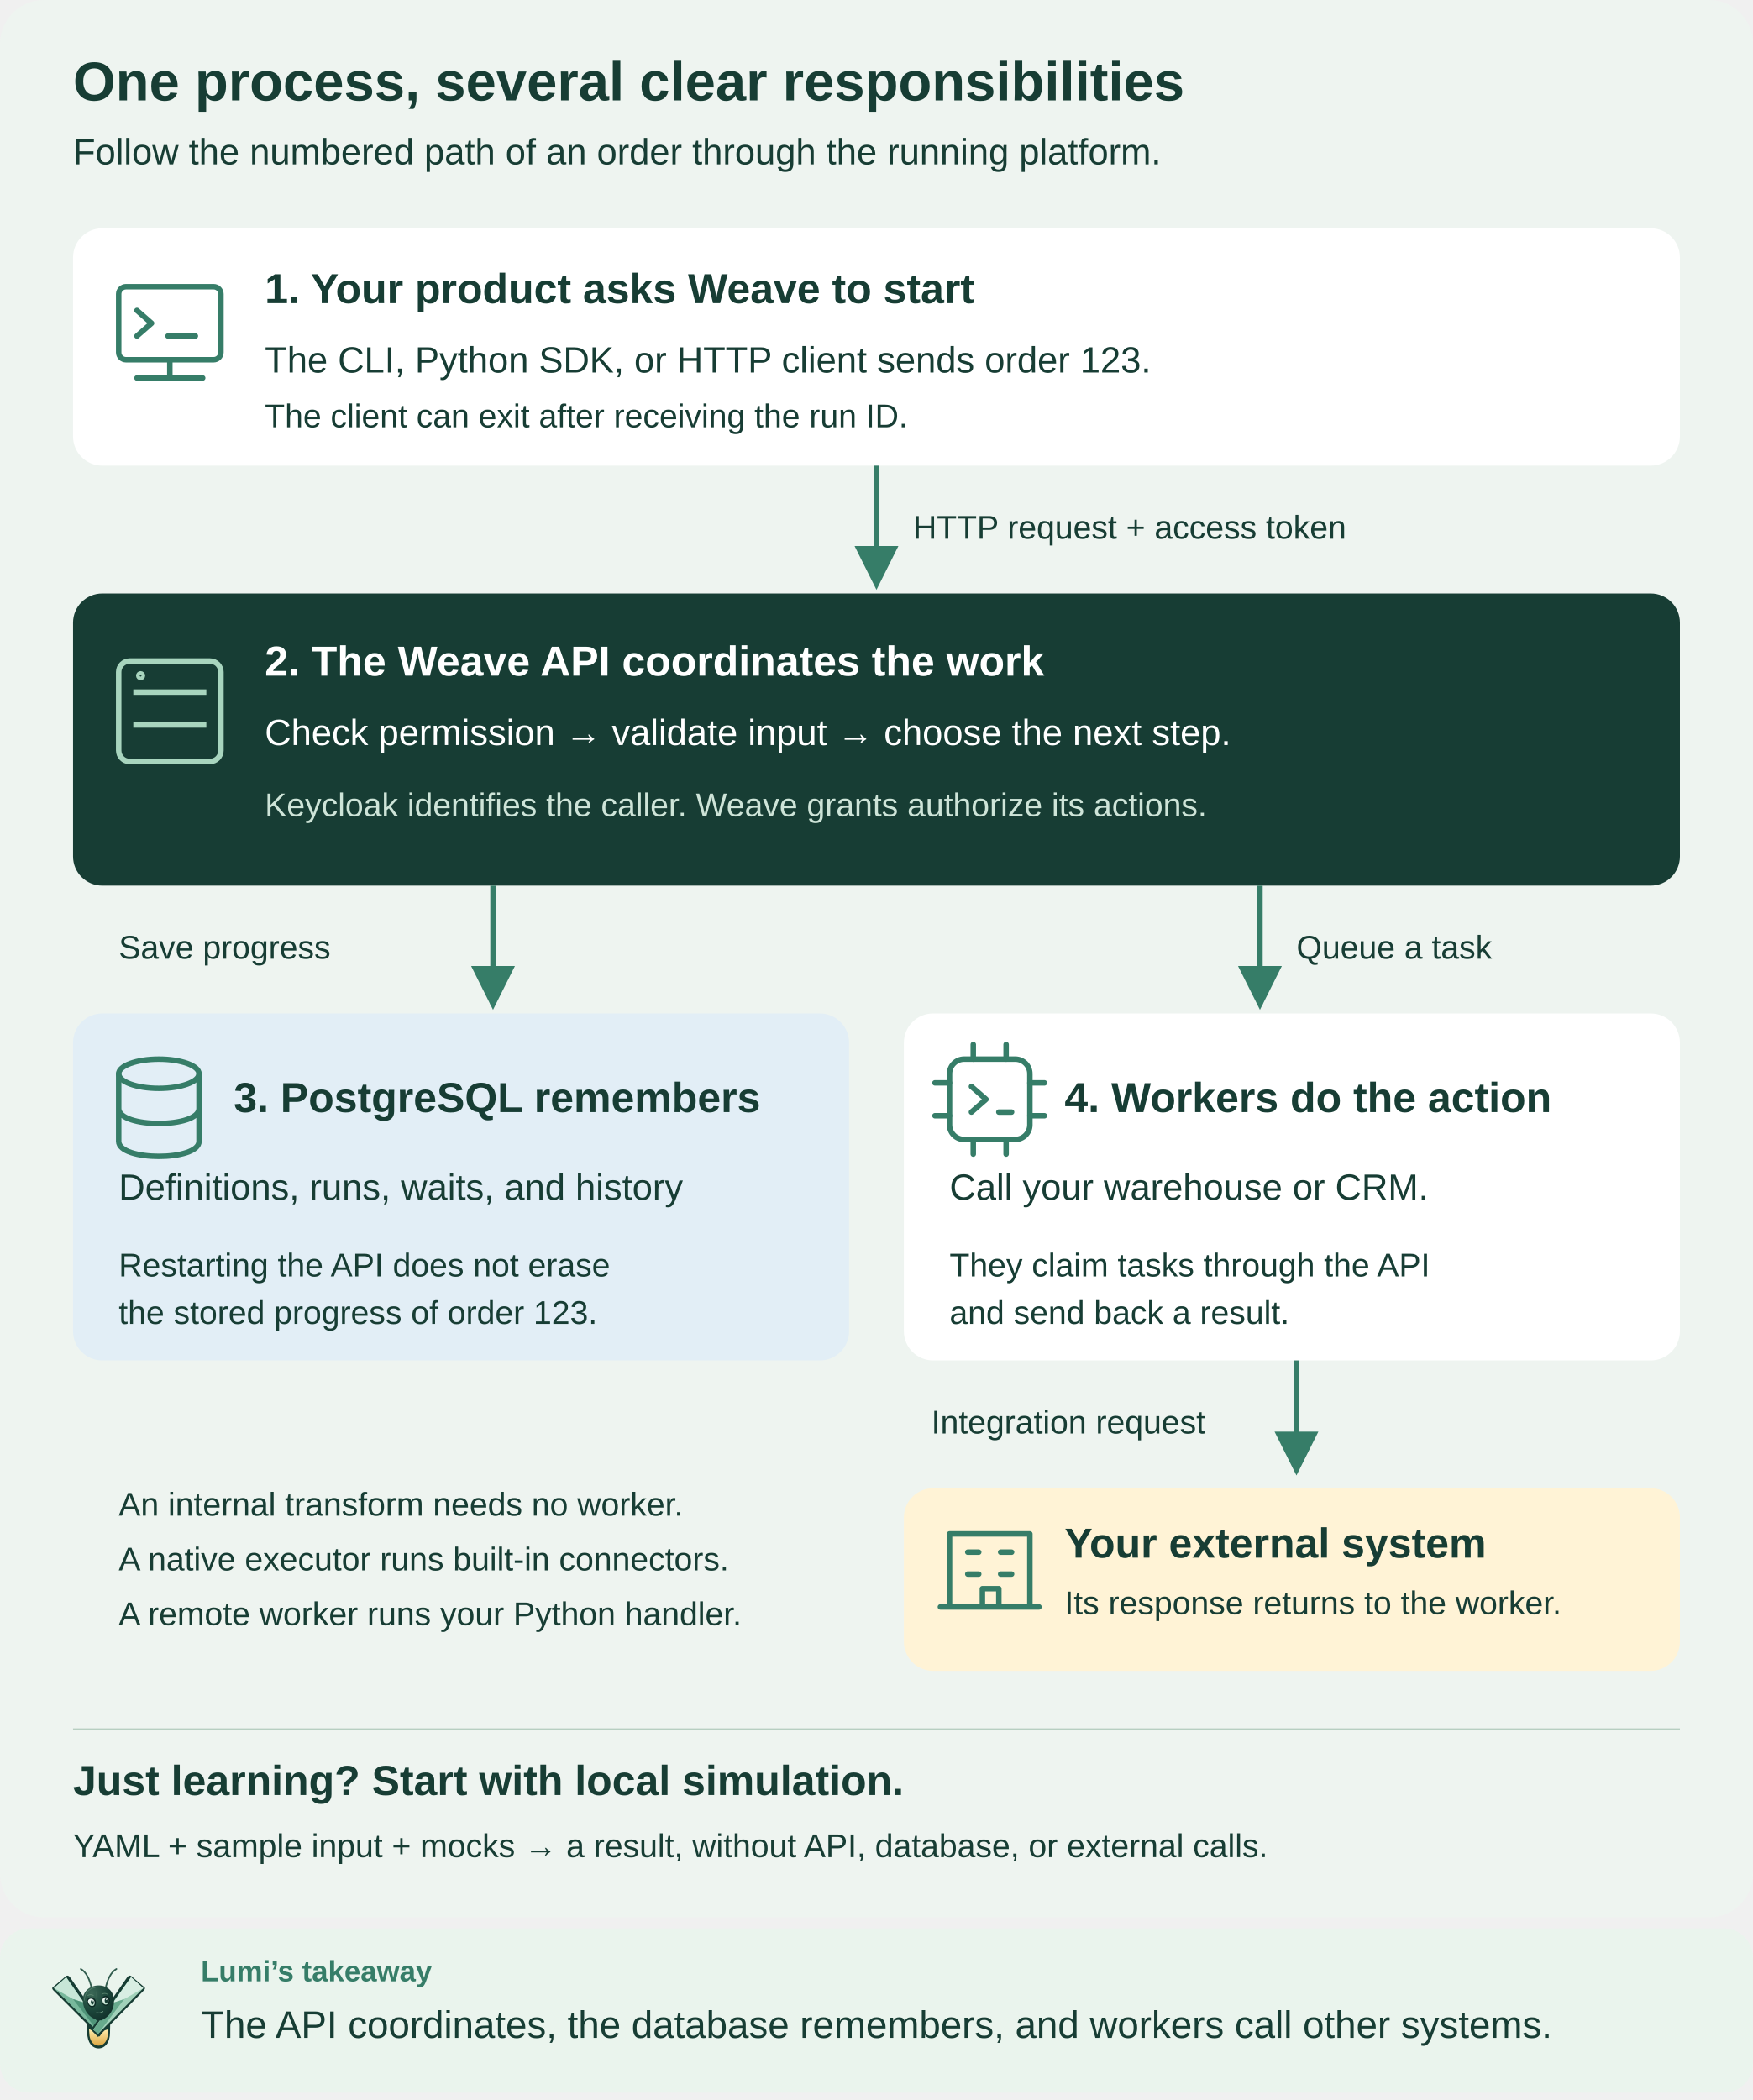
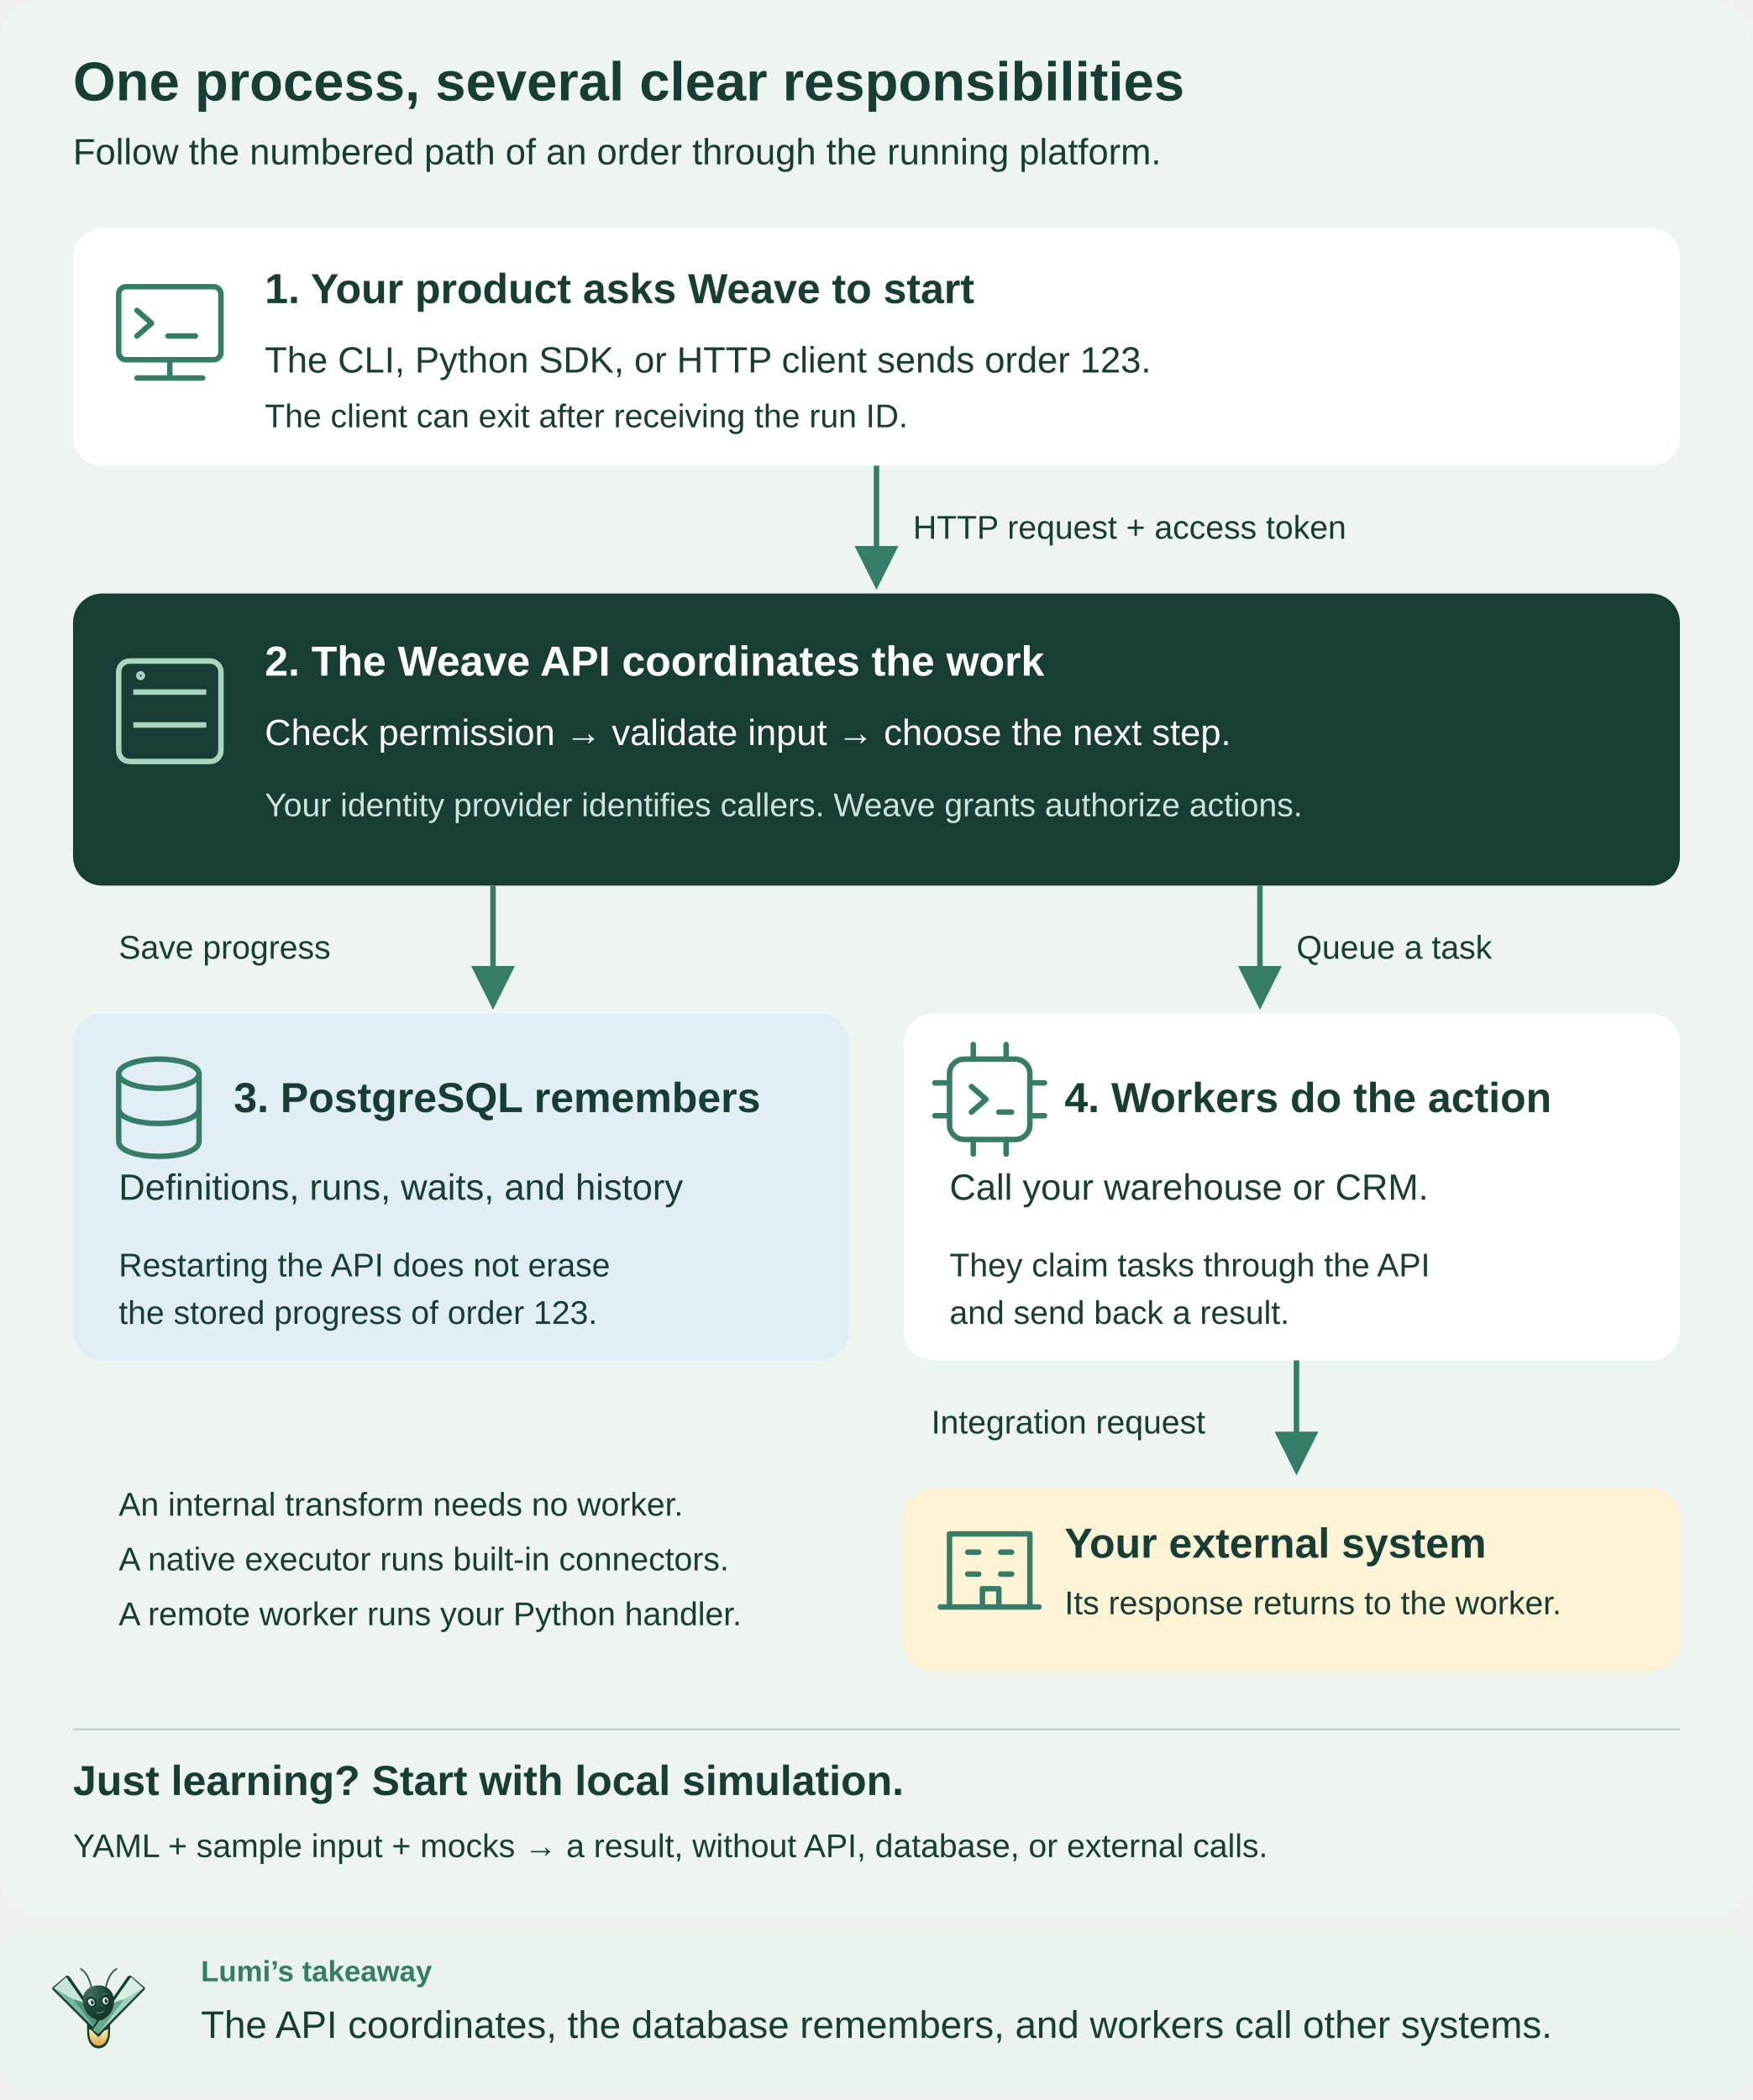
<svg xmlns="http://www.w3.org/2000/svg" width="960" height="1150" viewBox="0 0 960 1150" role="img" aria-labelledby="title desc">
  <defs>
    <marker id="arrow" markerWidth="8" markerHeight="8" refX="7" refY="4" orient="auto">
      <path d="M0 0L8 4L0 8Z" fill="#367D68" />
    </marker>
  </defs>
  <style>text{font-family:Arial,Helvetica,sans-serif;fill:#173D34}.title{font-size:30px;font-weight:700}.h{font-size:23px;font-weight:700}.p{font-size:20px}.note{font-size:18px}.arrow{fill:none;stroke:#367D68;stroke-width:3;marker-end:url(#arrow)}.icon{fill:none;stroke:#367D68;stroke-width:3;stroke-linecap:round;stroke-linejoin:round}</style>
  <rect width="960" height="1050" rx="24" fill="#EEF4F0" />
  <text class="title" x="40" y="55">One process, several clear responsibilities</text>
  <text class="p" x="40" y="90">Follow the numbered path of an order through the running platform.</text>
  <rect x="40" y="125" width="880" height="130" rx="16" fill="white" />
  <g class="icon" transform="translate(65 157)">
    <rect width="56" height="40" rx="4" />
    <path d="M10 50h36M28 40v10M10 13l8 7-8 7M27 27h15" />
  </g>
  <text class="h" x="145" y="166">1. Your product asks Weave to start</text>
  <text class="p" x="145" y="204">The CLI, Python SDK, or HTTP client sends order 123.</text>
  <text class="note" x="145" y="234">The client can exit after receiving the run ID.</text>
  <path class="arrow" d="M480 255v65" />
  <text class="note" x="500" y="295">HTTP request + access token</text>
  <rect x="40" y="325" width="880" height="160" rx="16" fill="#173D34" />
  <g transform="translate(65 362)" fill="none" stroke="#A8D5BE" stroke-width="3">
    <rect width="56" height="55" rx="6" />
    <path d="M8 17h40M8 35h40" />
    <circle cx="12" cy="8" r="1" />
  </g>
  <text x="145" y="370" fill="white" style="fill:white" class="h">2. The Weave API coordinates the work</text>
  <text x="145" y="408" fill="white" style="fill:white" class="p">Check permission → validate input → choose the next step.</text>
-   <text x="145" y="447" style="fill:#CEE4D8" class="note">Keycloak identifies the caller. Weave grants authorize its actions.</text>
+   <text x="145" y="447" style="fill:#CEE4D8" class="note">Your identity provider identifies callers. Weave grants authorize actions.</text>
  <path class="arrow" d="M270 485v65" />
  <text class="note" x="65" y="525">Save progress</text>
  <path class="arrow" d="M690 485v65" />
  <text class="note" x="710" y="525">Queue a task</text>
  <rect x="40" y="555" width="425" height="190" rx="16" fill="#E2EEF6" />
  <g class="icon" transform="translate(65 580)">
    <ellipse cx="22" cy="8" rx="22" ry="8" />
    <path d="M0 8v37c0 11 44 11 44 0V8M0 27c0 11 44 11 44 0" />
  </g>
  <text class="h" x="128" y="609">3. PostgreSQL remembers</text>
  <text class="p" x="65" y="657">Definitions, runs, waits, and history</text>
  <text class="note" x="65" y="699">Restarting the API does not erase</text>
  <text class="note" x="65" y="725">the stored progress of order 123.</text>
  <rect x="495" y="555" width="425" height="190" rx="16" fill="white" />
  <g class="icon" transform="translate(520 580)">
    <rect width="44" height="44" rx="8" />
    <path d="M-8 13H0M-8 31H0M44 13h8M44 31h8M13-8v8M31-8v8M13 44v8M31 44v8M12 15l8 7-8 7M27 29h7" />
  </g>
  <text class="h" x="583" y="609">4. Workers do the action</text>
  <text class="p" x="520" y="657">Call your warehouse or CRM.</text>
  <text class="note" x="520" y="699">They claim tasks through the API</text>
  <text class="note" x="520" y="725">and send back a result.</text>
  <path class="arrow" d="M710 745v60" />
  <text class="note" x="510" y="785">Integration request</text>
  <rect x="495" y="815" width="425" height="100" rx="16" fill="#FFF3D6" />
  <g class="icon" transform="translate(520 840)">
    <path d="M0 40V0h44v40M-5 40h54M10 10h6M28 10h6M10 22h6M28 22h6M18 40V30h9v10" />
  </g>
  <text class="h" x="583" y="853">Your external system</text>
  <text class="note" x="583" y="884">Its response returns to the worker.</text>
  <text class="note" x="65" y="830">An internal transform needs no worker.</text>
  <text class="note" x="65" y="860">A native executor runs built-in connectors.</text>
  <text class="note" x="65" y="890">A remote worker runs your Python handler.</text>
  <path d="M40 947H920" stroke="#B7CFC1" />
  <text class="h" x="40" y="983">Just learning? Start with local simulation.</text>
  <text class="note" x="40" y="1017">YAML + sample input + mocks → a result, without API, database, or external calls.</text>
  <g id="lumi-takeaway">
    <rect x="0" y="1056" width="960" height="90" rx="16" fill="#EAF4ED" />
    <g transform="translate(22 1067) scale(.25)">
      <defs>
        <radialGradient id="lumi-face" cx=".3" cy=".2" r=".9">
          <stop stop-color="#3C6957" />
          <stop offset=".55" stop-color="#1C463A" />
          <stop offset="1" stop-color="#102E28" />
        </radialGradient>
        <linearGradient id="lumi-eye" x1="0" y1="0" x2="0" y2="1">
          <stop stop-color="#FFFFFF" />
          <stop offset="1" stop-color="#B8DCC8" />
        </linearGradient>
        <linearGradient id="lumi-lantern" x1="0" y1="0" x2="0" y2="1">
          <stop stop-color="#FFEDAD" />
          <stop offset="1" stop-color="#DDA743" />
        </linearGradient>
      </defs>
      <g stroke-linecap="round" stroke-linejoin="round">
        <path d="M113 89C109 67 100 51 89 45M143 89C147 67 156 51 167 45" fill="none" stroke="#315C4E" stroke-width="3.5" />
        <path d="M102 134Q128 122 154 134L153 184C153 206 142 219 128 219C114 219 103 206 103 184Z" fill="#173D34" />
        <path d="M107 177Q128 185 149 177L148 191C146 205 138 213 128 213C118 213 110 205 108 191Z" fill="url(#lumi-lantern)" />
        <path d="M30 83L56 61Q61 57 66 64L142 174L130 193L28 91Q24 86 30 83Z" fill="#173D34" />
        <path d="M57 63L135 175L129 185L30 87Z" fill="#78B89C" />
        <path d="M57 63L96 119L72 111L30 87Z" fill="#C7E6D7" />
        <path d="M72 111L96 119L135 175L129 185Z" fill="#4F9479" />
        <path d="M226 83L200 61Q195 57 190 64L111 178L127 194L228 91Q232 86 226 83Z" fill="#173D34" />
        <path d="M199 63L116 178L127 187L226 87Z" fill="#A1D1B9" />
        <path d="M199 63L160 119L184 111L226 87Z" fill="#D8EEE3" />
        <path d="M184 111L160 119L116 178L127 187Z" fill="#68AA8D" />
        <g transform="rotate(-5 128 120)">
          <path d="M94 115C93 95 108 81 128 81C148 81 163 95 162 115       C162 135 150 152 130 158C109 155 95 138 94 115Z" fill="url(#lumi-face)" />
          <path d="M98 111C98 96 110 86 124 85" fill="none" stroke="#83AF94" stroke-width="1.2" opacity=".5" />
          <path d="M128 87C124 99 124 106 126 112" fill="none" stroke="#58856B" stroke-width="1" opacity=".4" />
          <path d="M103 114C104 106 111 103 117 107C124 111 124 120 119 126       C111 131 104 124 103 114Z" fill="#0C2923" />
          <path d="M105 114C106 109 111 107 116 110C120 113 121 120 117 124       C111 127 106 122 105 114Z" fill="url(#lumi-eye)" />
          <ellipse cx="114.5" cy="116.5" rx="3.3" ry="5.4" fill="#173D34" />
          <circle cx="115.5" cy="113.5" r="1.4" fill="#FFFFFF" />
          <path d="M135 112C138 105 145 103 151 108C156 114 153 124 147 127       C139 129 133 120 135 112Z" fill="#0C2923" />
          <path d="M137 113C139 108 144 107 148 110C152 114 150 121 146 124       C140 126 136 120 137 113Z" fill="url(#lumi-eye)" />
          <ellipse cx="145" cy="116" rx="3.3" ry="5.4" fill="#173D34" />
          <circle cx="146" cy="113" r="1.4" fill="#FFFFFF" />
          <path d="M106 101Q112 98 118 102M137 101Q143 98 149 102" fill="none" stroke="#6C997E" stroke-width="1.8" opacity=".65" />
          <path d="M122 140Q129 143 136 139" fill="none" stroke="#84B295" stroke-width="1.5" />
        </g>
      </g>
    </g>
    <text x="110" y="1085" style="font-family:Arial,Helvetica,sans-serif;font-size:16px;font-weight:700;fill:#367D68">Lumi’s takeaway</text>
    <text x="110" y="1116" style="font-family:Arial,Helvetica,sans-serif;font-size:21px;fill:#173D34">The API coordinates, the database remembers, and workers call other systems.</text>
  </g>
</svg>
